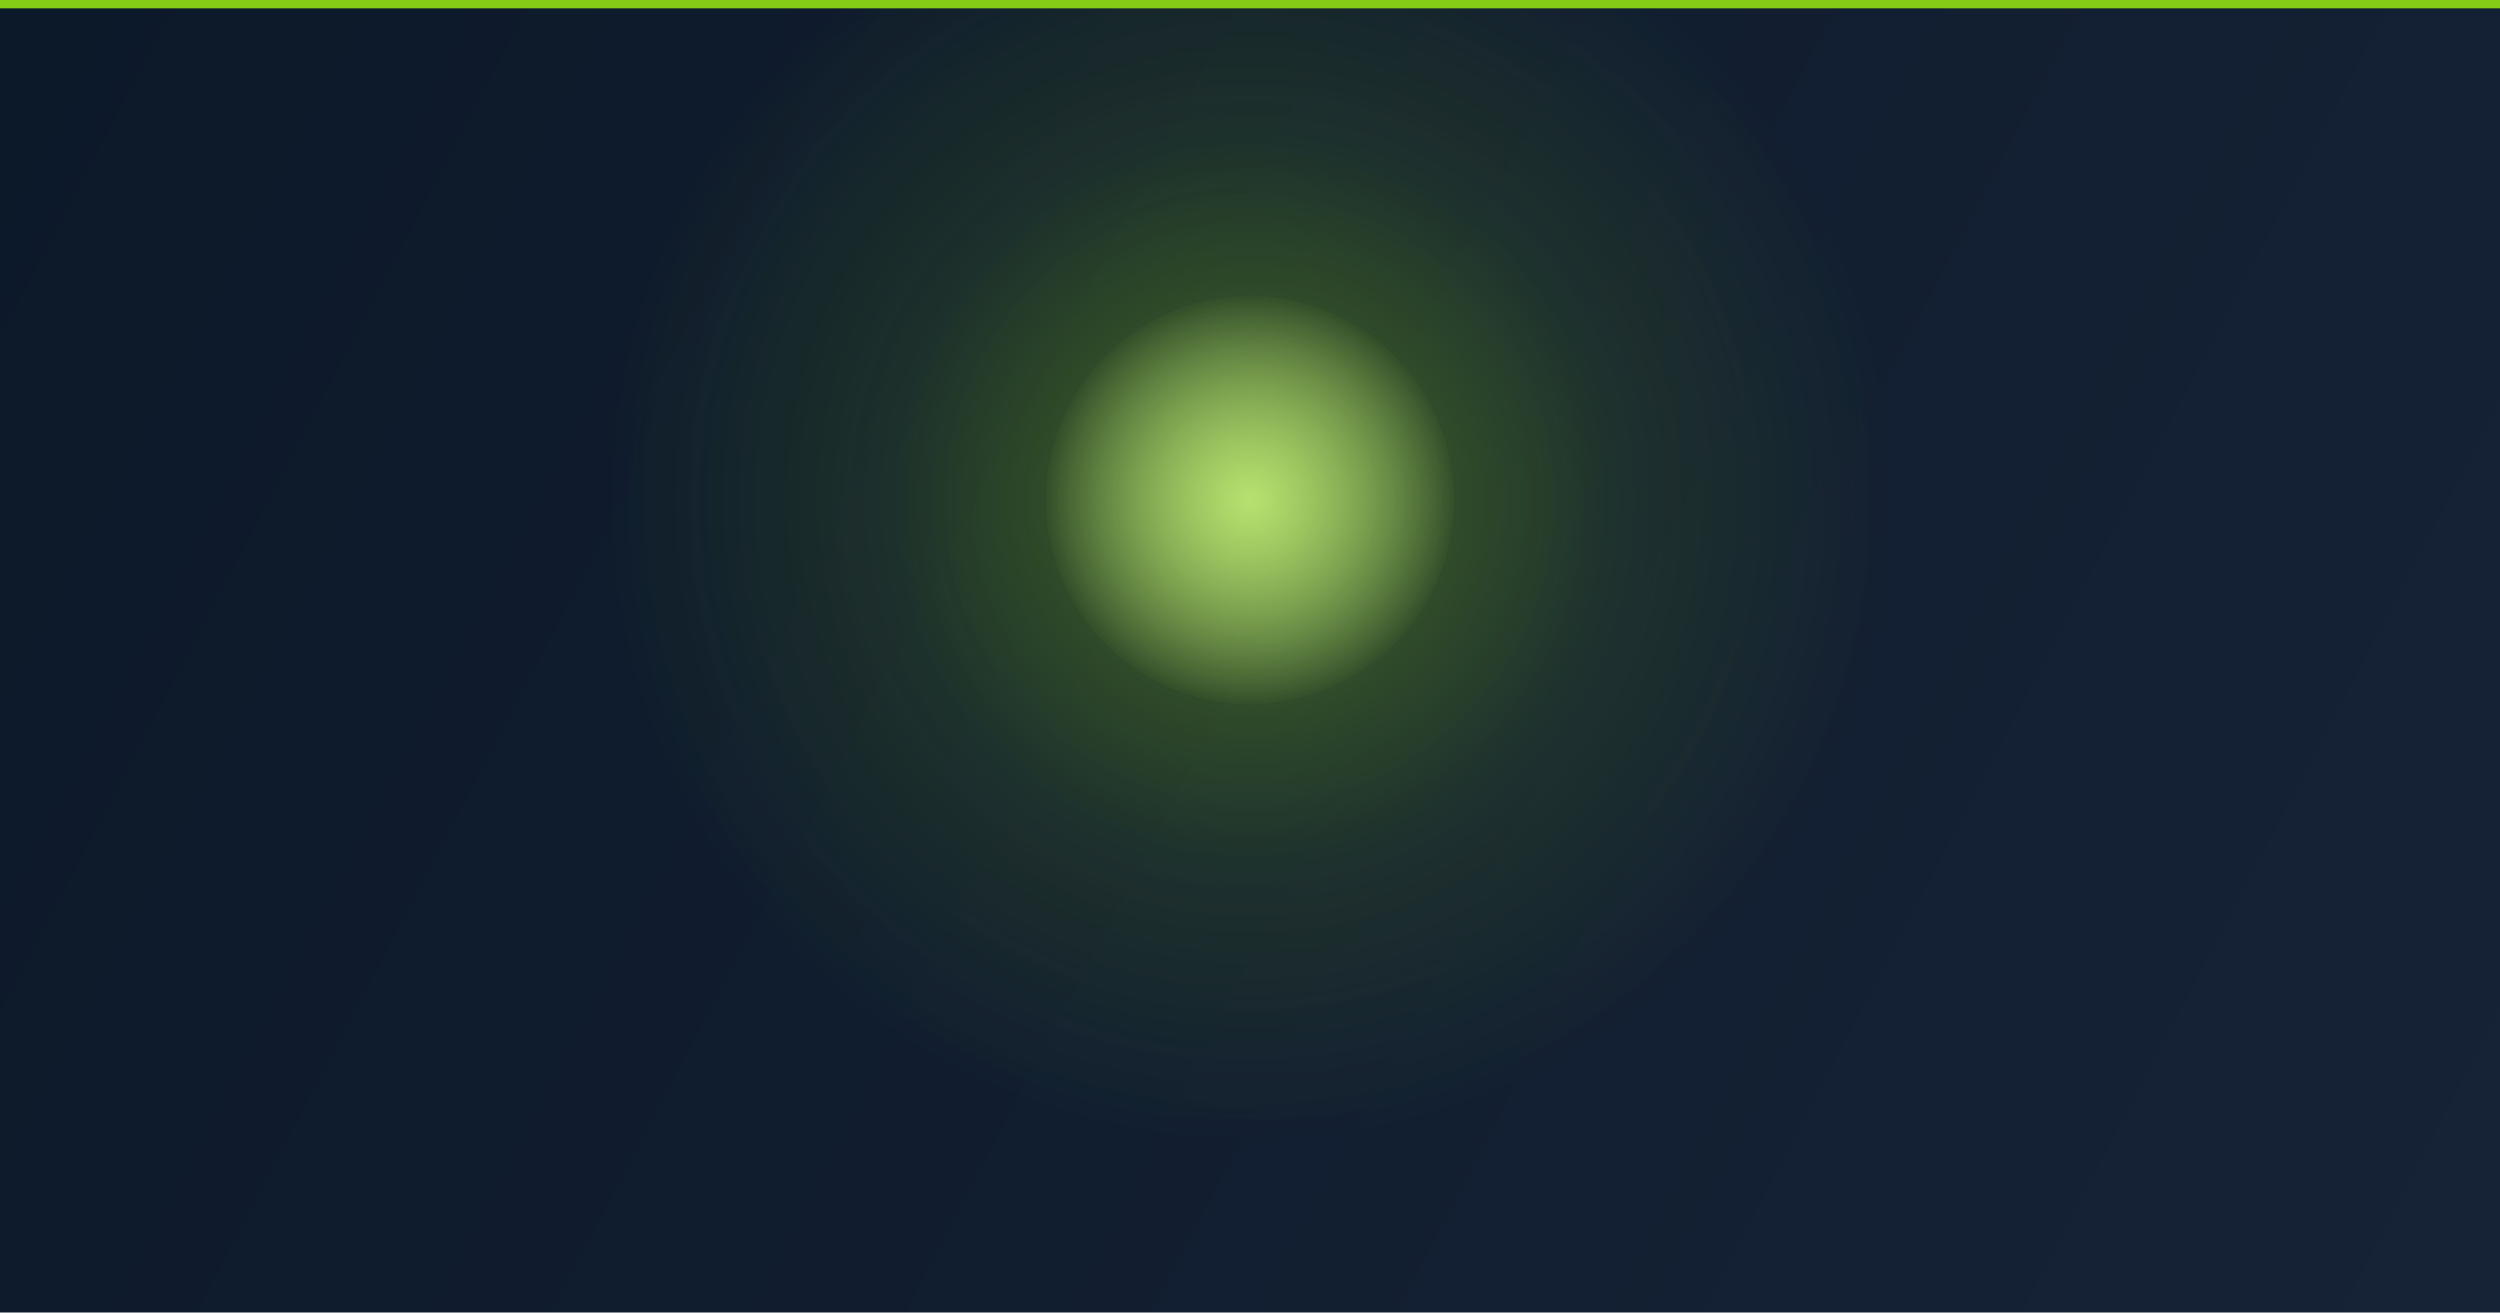
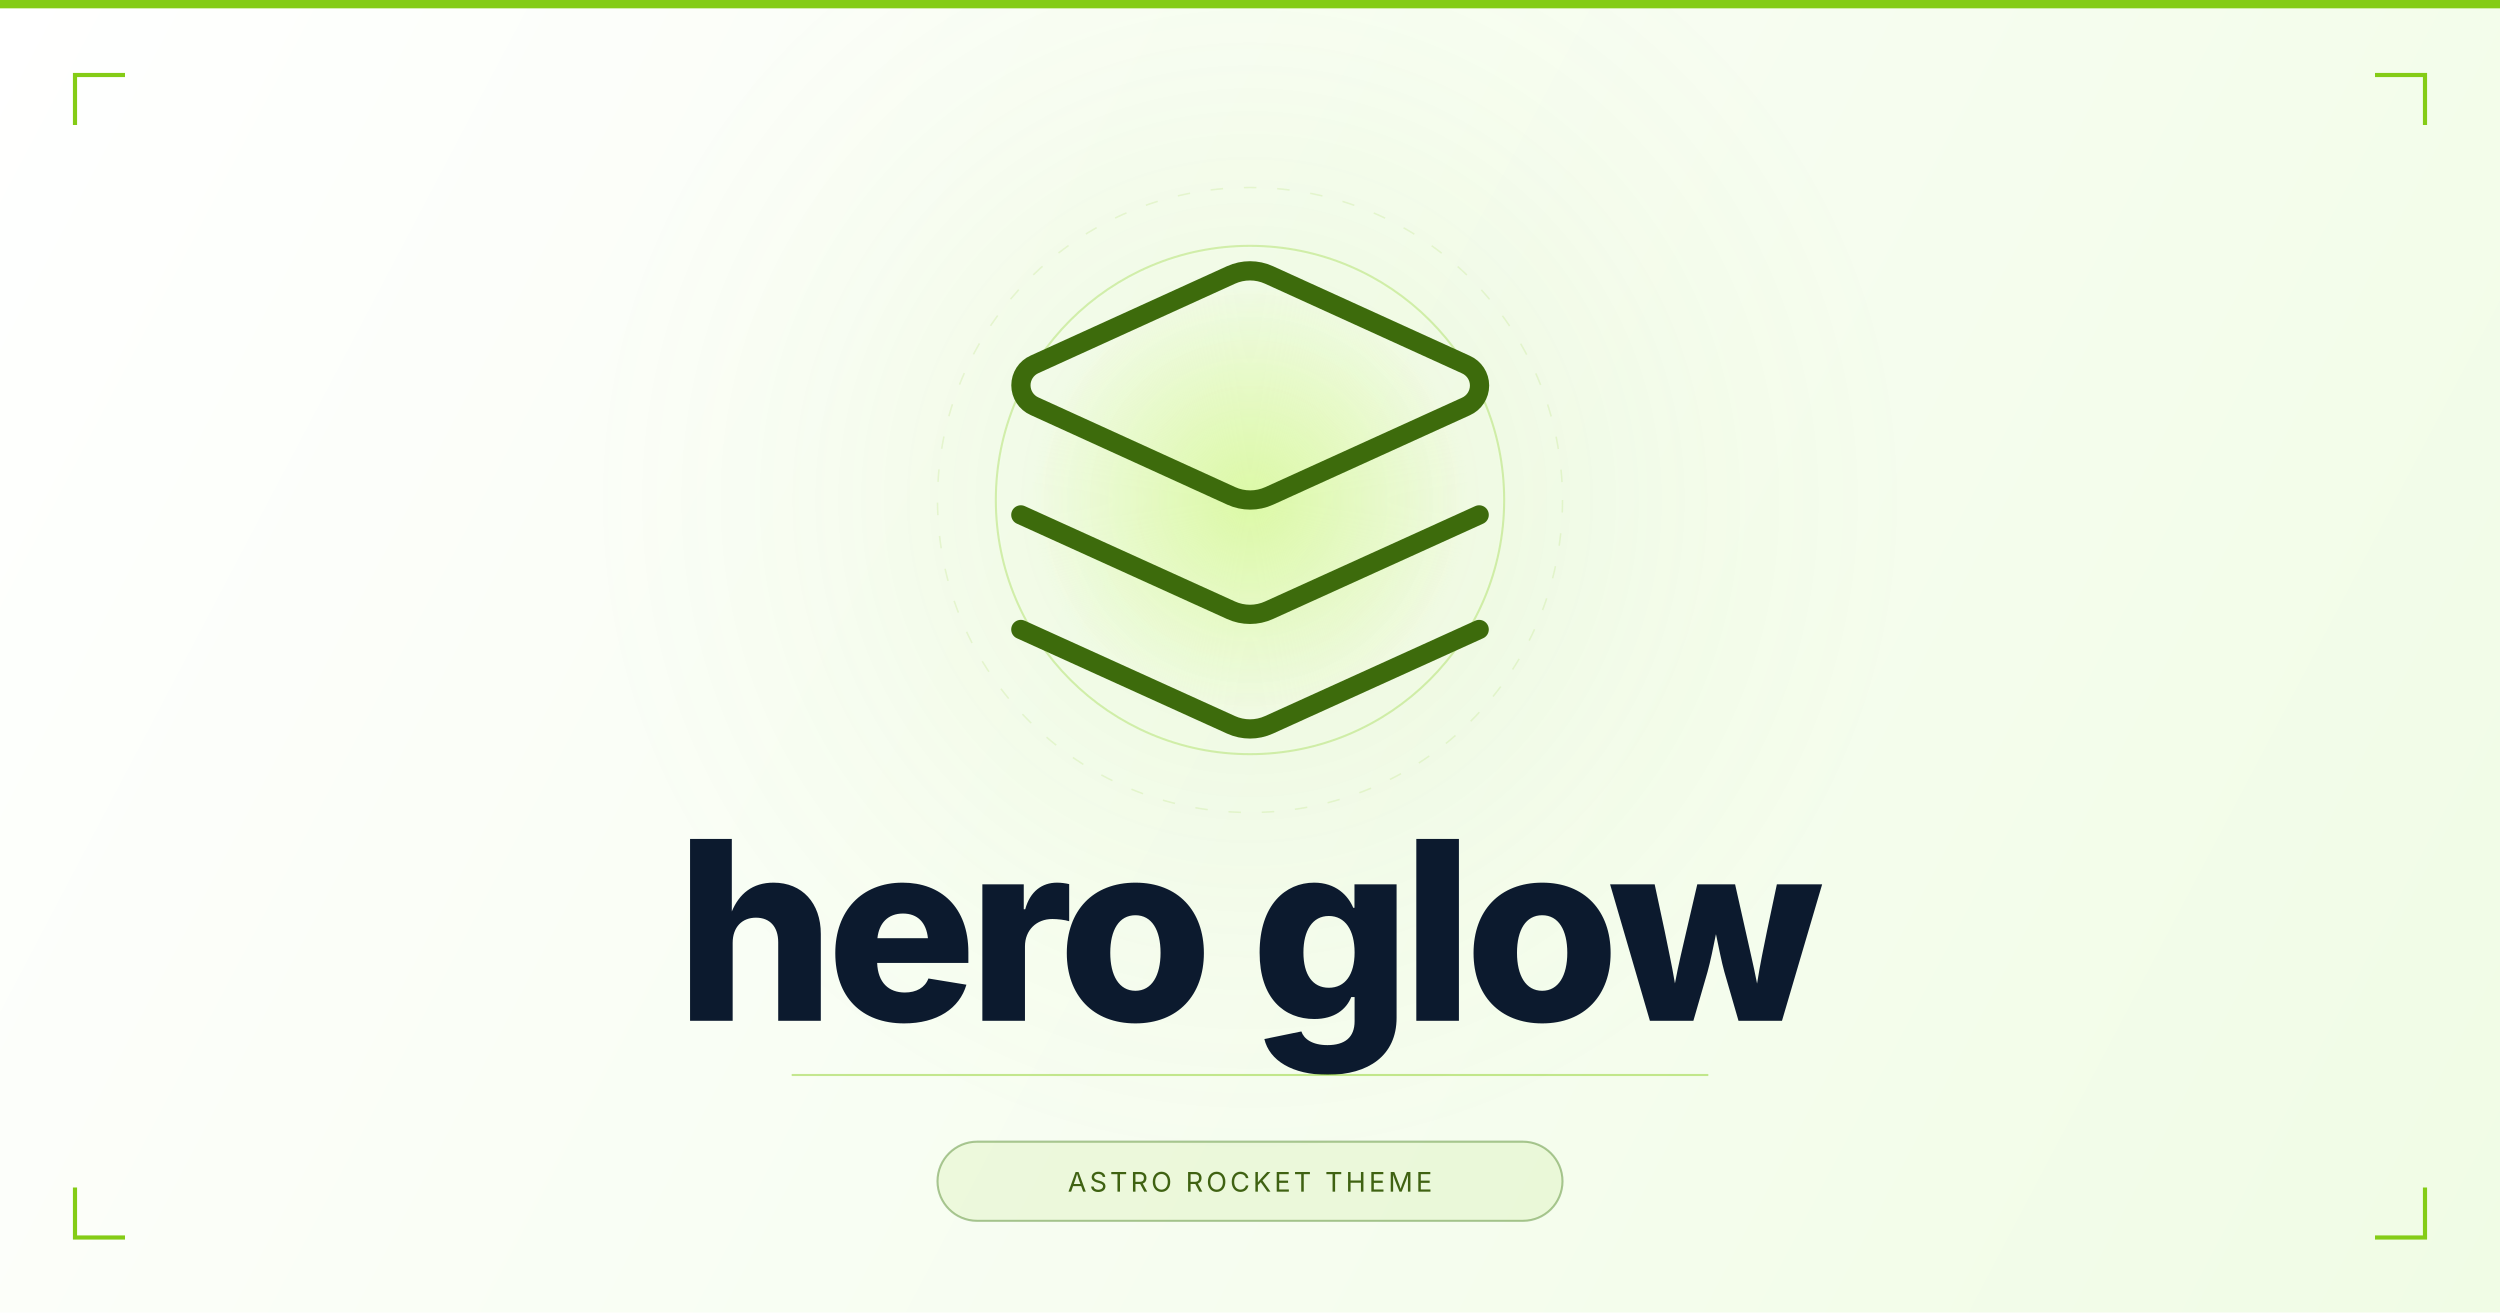
<svg xmlns="http://www.w3.org/2000/svg" width="1200" height="630" viewBox="0 0 1200 630" fill="none">
+   <style>
+     /* Light mode (default) — hide dark layers */
+     .bi-bd,.bi-gd,.bi-ibd { display: none }
+     /* Dark mode — swap layers */
+     html.dark .bi-bl, html.dark .bi-gl, html.dark .bi-ibl { display: none }
+     html.dark .bi-bd, html.dark .bi-gd, html.dark .bi-ibd { display: block }
+     /* Icon color */
+     .bi-ic { stroke: #3d6b0c }
+     html.dark .bi-ic { stroke: #a3e635 }
+     /* Title */
+     .bi-tt { fill: #0c1a2e }
+     html.dark .bi-tt { fill: #f0fce5 }
+     /* Separator */
+     .bi-sl { stroke: rgba(132,204,22,.45) }
+     html.dark .bi-sl { stroke: rgba(163,230,53,.2) }
+     /* Badge */
+     .bi-bb { fill: rgba(132,204,22,.1); stroke: rgba(53,115,10,.4) }
+     html.dark .bi-bb { fill: rgba(163,230,53,.08); stroke: rgba(163,230,53,.3) }
+     .bi-bt { fill: #3f6212 }
+     html.dark .bi-bt { fill: #a3e635 }
+     /* Decorative always-lime */
+     .bi-cr, .bi-rg { stroke: #84cc16 }
+   </style>
  <defs>
-     <linearGradient id="hgc-bgL" x1="0" y1="0" x2="1200" y2="630" gradientUnits="userSpaceOnUse">
+     <linearGradient id="hgc-bl" x1="0" y1="0" x2="1200" y2="630" gradientUnits="userSpaceOnUse">
      <stop offset="0%" stop-color="#ffffff" />
      <stop offset="100%" stop-color="#f0fce5" />
    </linearGradient>
-     <linearGradient id="hgc-bgD" x1="0" y1="0" x2="1200" y2="630" gradientUnits="userSpaceOnUse">
+     <linearGradient id="hgc-bd" x1="0" y1="0" x2="1200" y2="630" gradientUnits="userSpaceOnUse">
      <stop offset="0%" stop-color="#0c1929" />
      <stop offset="100%" stop-color="#162236" />
    </linearGradient>
-     <radialGradient id="hgc-glL" cx="600" cy="240" r="310" gradientUnits="userSpaceOnUse">
+     <radialGradient id="hgc-gl" cx="600" cy="240" r="320" gradientUnits="userSpaceOnUse">
      <stop offset="0%" stop-color="#84cc16" stop-opacity="0.10" />
-       <stop offset="65%" stop-color="#84cc16" stop-opacity="0.02" />
+       <stop offset="70%" stop-color="#84cc16" stop-opacity="0.02" />
      <stop offset="100%" stop-color="#84cc16" stop-opacity="0" />
    </radialGradient>
-     <radialGradient id="hgc-glD" cx="600" cy="240" r="310" gradientUnits="userSpaceOnUse">
-       <stop offset="0%" stop-color="#84cc16" stop-opacity="0.38" />
-       <stop offset="55%" stop-color="#84cc16" stop-opacity="0.09" />
+     <radialGradient id="hgc-gd" cx="600" cy="240" r="320" gradientUnits="userSpaceOnUse">
+       <stop offset="0%" stop-color="#84cc16" stop-opacity="0.40" />
+       <stop offset="55%" stop-color="#84cc16" stop-opacity="0.08" />
      <stop offset="100%" stop-color="#84cc16" stop-opacity="0" />
    </radialGradient>
-     <radialGradient id="hgc-iblG" cx="600" cy="240" r="100" gradientUnits="userSpaceOnUse">
-       <stop offset="0%" stop-color="#d9f99d" stop-opacity="0.9" />
+     <radialGradient id="hgc-ibl" cx="600" cy="240" r="105" gradientUnits="userSpaceOnUse">
+       <stop offset="0%" stop-color="#d9f99d" stop-opacity="0.85" />
      <stop offset="100%" stop-color="#d9f99d" stop-opacity="0" />
    </radialGradient>
-     <radialGradient id="hgc-ibdG" cx="600" cy="240" r="100" gradientUnits="userSpaceOnUse">
-       <stop offset="0%" stop-color="#84cc16" stop-opacity="0.28" />
+     <radialGradient id="hgc-ibd" cx="600" cy="240" r="105" gradientUnits="userSpaceOnUse">
+       <stop offset="0%" stop-color="#84cc16" stop-opacity="0.32" />
      <stop offset="100%" stop-color="#84cc16" stop-opacity="0" />
    </radialGradient>
  </defs>
-   <rect width="1200" height="630" fill="url(#hgc-bgL)" class="bi-bg-l" />
-   <rect width="1200" height="630" fill="url(#hgc-bgD)" class="bi-bg-d" />
-   <rect width="1200" height="630" fill="url(#hgc-glL)" class="bi-gl" />
-   <rect width="1200" height="630" fill="url(#hgc-glD)" class="bi-gd" />
+   <rect width="1200" height="630" fill="url(#hgc-bl)" class="bi-bl" />
+   <rect width="1200" height="630" fill="url(#hgc-bd)" class="bi-bd" />
+   <rect width="1200" height="630" fill="url(#hgc-gl)" class="bi-gl" />
+   <rect width="1200" height="630" fill="url(#hgc-gd)" class="bi-gd" />
  <rect x="0" y="0" width="1200" height="4" fill="#84cc16" />
-   <circle cx="600" cy="240" r="98" fill="url(#hgc-iblG)" class="bi-ibl" />
-   <circle cx="600" cy="240" r="98" fill="url(#hgc-ibdG)" class="bi-ibd" />
-   <circle cx="600" cy="240" r="112" stroke-width="1" stroke-opacity="0.28" fill="none" class="bi-ring" />
-   <circle cx="600" cy="240" r="136" stroke-width="0.75" stroke-opacity="0.13" fill="none" stroke-dasharray="6 10" class="bi-ring" />
-   <g transform="translate(468, 108) scale(11)" stroke-width="0.84" stroke-linecap="round" stroke-linejoin="round" fill="none" class="bi-icon">
+   <circle cx="600" cy="240" r="105" fill="url(#hgc-ibl)" class="bi-ibl" />
+   <circle cx="600" cy="240" r="105" fill="url(#hgc-ibd)" class="bi-ibd" />
+   <circle cx="600" cy="240" r="122" stroke-width="1" stroke-opacity="0.30" fill="none" class="bi-rg" />
+   <circle cx="600" cy="240" r="150" stroke-width="0.75" stroke-opacity="0.14" fill="none" stroke-dasharray="6 10" class="bi-rg" />
+   <g transform="translate(468, 108) scale(11)" stroke="#3d6b0c" stroke-width="0.84" stroke-linecap="round" stroke-linejoin="round" fill="none" class="bi-ic">
    <path d="m12.83 2.18a2 2 0 0 0-1.66 0L2.6 6.08a1 1 0 0 0 0 1.83l8.58 3.91a2 2 0 0 0 1.66 0l8.58-3.9a1 1 0 0 0 0-1.83Z" />
    <path d="m22 17.65-9.17 4.16a2 2 0 0 1-1.66 0L2 17.65" />
    <path d="m22 12.65-9.17 4.16a2 2 0 0 1-1.66 0L2 12.65" />
  </g>
-   <text x="600" y="490" font-family="'Outfit Variable', 'Outfit', -apple-system, BlinkMacSystemFont, 'Segoe UI', sans-serif" font-size="120" font-weight="800" text-anchor="middle" letter-spacing="-4" class="bi-title">hero glow</text>
-   <line x1="380" y1="516" x2="820" y2="516" stroke-width="1" class="bi-sep" />
-   <rect x="450" y="548" width="300" height="38" rx="19" stroke-width="1" class="bi-badge" />
-   <text x="600" y="572" font-family="'Outfit Variable', 'Outfit', -apple-system, BlinkMacSystemFont, 'Segoe UI', sans-serif" font-size="13" text-anchor="middle" letter-spacing="1.5" class="bi-badge-text">ASTRO ROCKET THEME</text>
-   <path d="M 36 60 L 36 36 L 60 36" stroke-width="2" fill="none" class="bi-corner" />
-   <path d="M 1140 36 L 1164 36 L 1164 60" stroke-width="2" fill="none" class="bi-corner" />
-   <path d="M 36 570 L 36 594 L 60 594" stroke-width="2" fill="none" class="bi-corner" />
-   <path d="M 1140 594 L 1164 594 L 1164 570" stroke-width="2" fill="none" class="bi-corner" />
+   <text x="600" y="490" font-family="'Outfit Variable', 'Outfit', -apple-system, BlinkMacSystemFont, 'Segoe UI', sans-serif" font-size="120" font-weight="800" fill="#0c1a2e" text-anchor="middle" letter-spacing="-4" class="bi-tt">hero glow</text>
+   <line x1="380" y1="516" x2="820" y2="516" stroke="rgba(132,204,22,0.45)" stroke-width="1" class="bi-sl" />
+   <rect x="450" y="548" width="300" height="38" rx="19" fill="rgba(132,204,22,0.1)" stroke="rgba(53,115,10,0.4)" stroke-width="1" class="bi-bb" />
+   <text x="600" y="572" font-family="'Outfit Variable', 'Outfit', -apple-system, BlinkMacSystemFont, 'Segoe UI', sans-serif" font-size="13" fill="#3f6212" text-anchor="middle" letter-spacing="1.5" class="bi-bt">ASTRO ROCKET THEME</text>
+   <path d="M 36 60 L 36 36 L 60 36" stroke-width="2" fill="none" class="bi-cr" />
+   <path d="M 1140 36 L 1164 36 L 1164 60" stroke-width="2" fill="none" class="bi-cr" />
+   <path d="M 36 570 L 36 594 L 60 594" stroke-width="2" fill="none" class="bi-cr" />
+   <path d="M 1140 594 L 1164 594 L 1164 570" stroke-width="2" fill="none" class="bi-cr" />
</svg>
